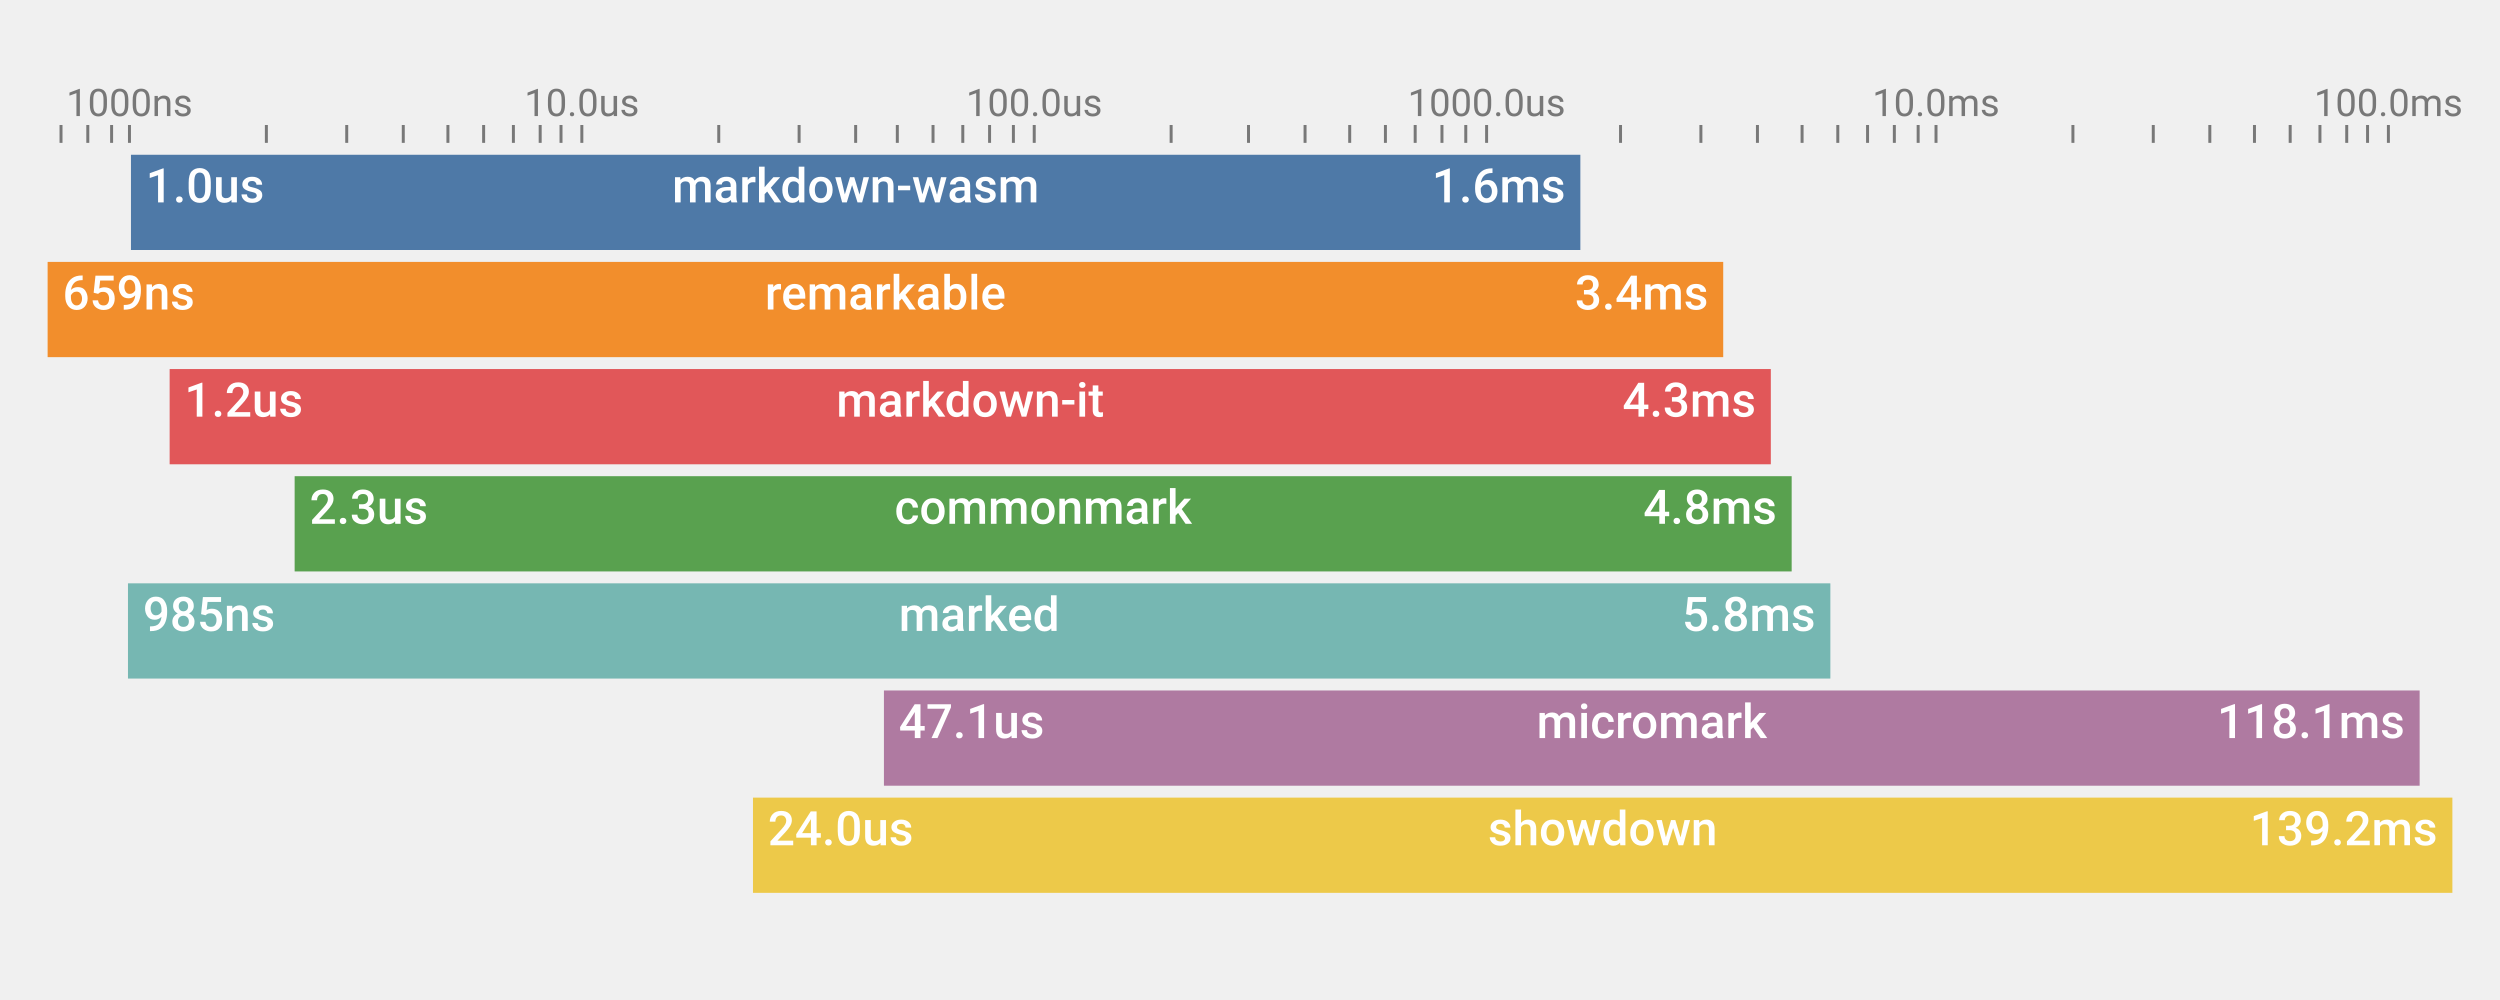
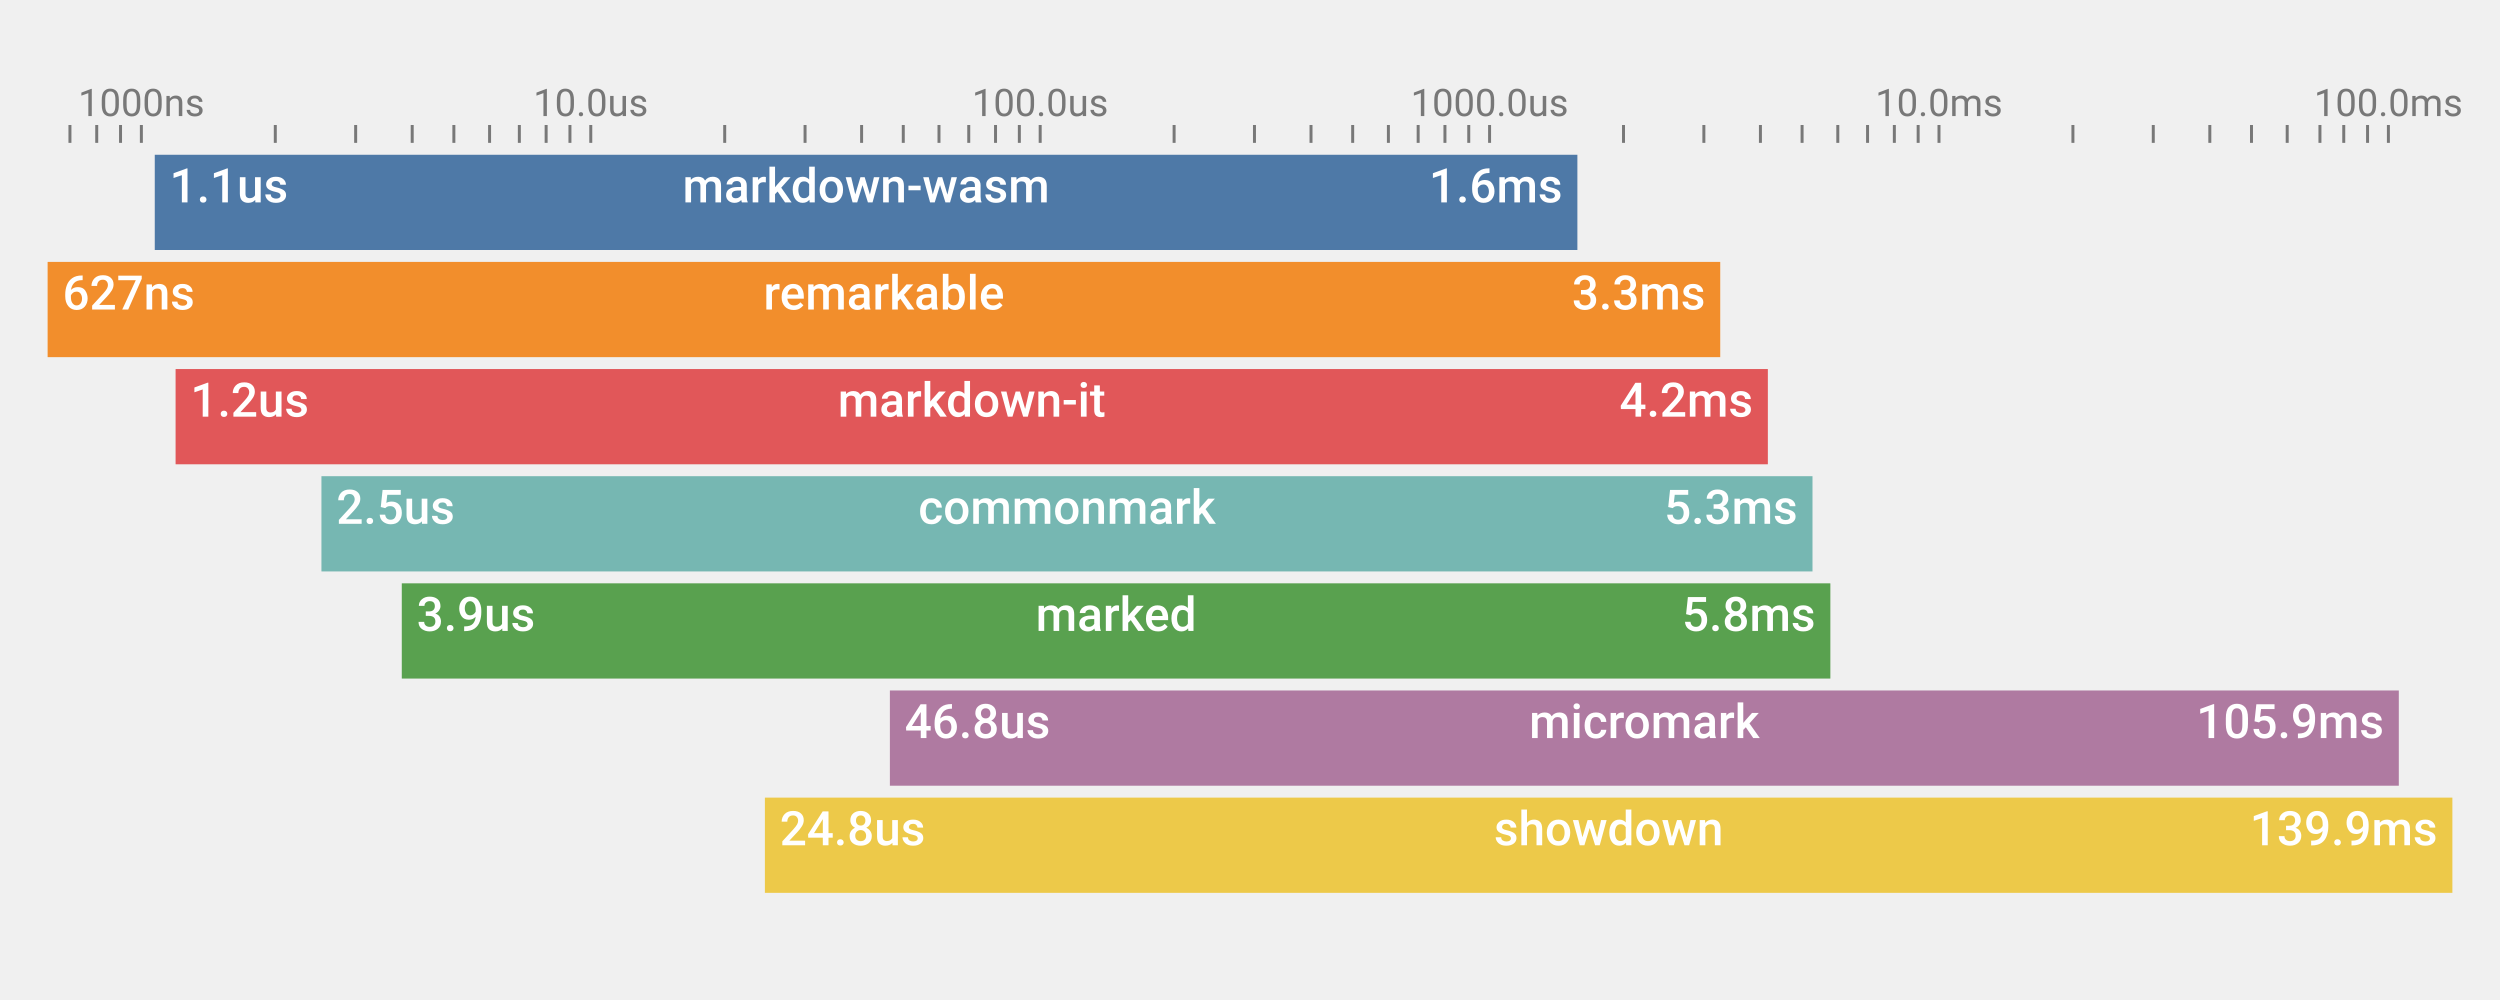
<svg xmlns="http://www.w3.org/2000/svg" width="840" height="336" font-family="system-ui,-apple-system,&quot;Segoe UI&quot;,Roboto,&quot;Helvetica Neue&quot;,&quot;Noto Sans&quot;,&quot;Liberation Sans&quot;,Arial,sans-serif" font-size="16">
-   <path fill="#4e79a7" d="M44 52h487v32H44z" />
-   <path fill="#f28e2c" d="M16 88h563v32H16z" />
-   <path fill="#e15759" d="M57 124h538v32H57z" />
-   <path fill="#59a14f" d="M99 160h503v32H99z" />
-   <path fill="#76b7b2" d="M43 196h572v32H43z" />
-   <path fill="#af7aa1" d="M297 232h516v32H297z" />
-   <path fill="#edc949" d="M253 268h571v32H253z" />
+   <path fill="#4e79a7" d="M52 52h478v32H52z" />
+   <path fill="#f28e2c" d="M16 88h562v32H16z" />
+   <path fill="#e15759" d="M59 124h535v32H59z" />
+   <path fill="#76b7b2" d="M108 160h501v32H108z" />
+   <path fill="#59a14f" d="M135 196h480v32H135z" />
+   <path fill="#af7aa1" d="M299 232h507v32H299z" />
+   <path fill="#edc949" d="M257 268h567v32H257z" />
  <g fill="#fff" font-weight="500" text-anchor="middle">
-     <text x="287.5" y="68" alignment-baseline="central">markdown-wasm</text>
-     <text x="297.5" y="104" alignment-baseline="central">remarkable</text>
-     <text x="326" y="140" alignment-baseline="central">markdown-it</text>
-     <text x="350.5" y="176" alignment-baseline="central">commonmark</text>
-     <text x="329" y="212" alignment-baseline="central">marked</text>
-     <text x="555" y="248" alignment-baseline="central">micromark</text>
-     <text x="538.5" y="284" alignment-baseline="central">showdown</text>
+     <text x="291" y="68" alignment-baseline="central">markdown-wasm</text>
+     <text x="297" y="104" alignment-baseline="central">remarkable</text>
+     <text x="326.5" y="140" alignment-baseline="central">markdown-it</text>
+     <text x="358.5" y="176" alignment-baseline="central">commonmark</text>
+     <text x="375" y="212" alignment-baseline="central">marked</text>
+     <text x="552.5" y="248" alignment-baseline="central">micromark</text>
+     <text x="540.5" y="284" alignment-baseline="central">showdown</text>
  </g>
  <g fill="#fff" font-weight="500">
-     <text x="44" y="68" alignment-baseline="central" dx="5">1.0us</text>
-     <text x="16" y="104" alignment-baseline="central" dx="5">659ns</text>
-     <text x="57" y="140" alignment-baseline="central" dx="5">1.2us</text>
-     <text x="99" y="176" alignment-baseline="central" dx="5">2.3us</text>
-     <text x="43" y="212" alignment-baseline="central" dx="5">985ns</text>
-     <text x="297" y="248" alignment-baseline="central" dx="5">47.1us</text>
-     <text x="253" y="284" alignment-baseline="central" dx="5">24.0us</text>
+     <text x="52" y="68" alignment-baseline="central" dx="5">1.1us</text>
+     <text x="16" y="104" alignment-baseline="central" dx="5">627ns</text>
+     <text x="59" y="140" alignment-baseline="central" dx="5">1.2us</text>
+     <text x="108" y="176" alignment-baseline="central" dx="5">2.5us</text>
+     <text x="135" y="212" alignment-baseline="central" dx="5">3.9us</text>
+     <text x="299" y="248" alignment-baseline="central" dx="5">46.8us</text>
+     <text x="257" y="284" alignment-baseline="central" dx="5">24.8us</text>
  </g>
  <g fill="#fff" font-weight="500" text-anchor="end">
-     <text x="531" y="68" alignment-baseline="central" dx="-5">1.6ms</text>
-     <text x="579" y="104" alignment-baseline="central" dx="-5">3.4ms</text>
-     <text x="595" y="140" alignment-baseline="central" dx="-5">4.3ms</text>
-     <text x="602" y="176" alignment-baseline="central" dx="-5">4.8ms</text>
+     <text x="530" y="68" alignment-baseline="central" dx="-5">1.6ms</text>
+     <text x="578" y="104" alignment-baseline="central" dx="-5">3.3ms</text>
+     <text x="594" y="140" alignment-baseline="central" dx="-5">4.2ms</text>
+     <text x="609" y="176" alignment-baseline="central" dx="-5">5.3ms</text>
    <text x="615" y="212" alignment-baseline="central" dx="-5">5.8ms</text>
-     <text x="813" y="248" alignment-baseline="central" dx="-5">118.1ms</text>
-     <text x="824" y="284" alignment-baseline="central" dx="-5">139.2ms</text>
+     <text x="806" y="248" alignment-baseline="central" dx="-5">105.9ms</text>
+     <text x="824" y="284" alignment-baseline="central" dx="-5">139.9ms</text>
  </g>
  <g fill="none" font-size="12.8" opacity=".5" text-anchor="middle">
-     <path stroke="currentColor" d="M20.5 48v-6m9 6v-6m8 6v-6" class="tick" opacity="1" />
+     <path stroke="currentColor" d="M23.5 48v-6m9 6v-6m8 6v-6" class="tick" opacity="1" />
    <g class="tick" opacity="1">
-       <path stroke="currentColor" d="M43.5 48v-6" />
-       <text y="-9" fill="currentColor" dy="0em" transform="translate(43.5 48)">1000ns</text>
+       <path stroke="currentColor" d="M47.5 48v-6" />
+       <text y="-9" fill="currentColor" dy="0em" transform="translate(47.5 48)">1000ns</text>
    </g>
-     <path stroke="currentColor" d="M89.5 48v-6m27 6v-6m19 6v-6m15 6v-6m12 6v-6m10 6v-6m9 6v-6m7 6v-6" class="tick" opacity="1" />
+     <path stroke="currentColor" d="M92.5 48v-6m27 6v-6m19 6v-6m14 6v-6m12 6v-6m10 6v-6m9 6v-6m8 6v-6" class="tick" opacity="1" />
    <g class="tick" opacity="1">
-       <path stroke="currentColor" d="M195.5 48v-6" />
-       <text y="-9" fill="currentColor" dy="0em" transform="translate(195.5 48)">10.0us</text>
+       <path stroke="currentColor" d="M198.5 48v-6" />
+       <text y="-9" fill="currentColor" dy="0em" transform="translate(198.5 48)">10.0us</text>
    </g>
-     <path stroke="currentColor" d="M241.5 48v-6m27 6v-6m19 6v-6m14 6v-6m12 6v-6m10 6v-6m9 6v-6m8 6v-6" class="tick" opacity="1" />
+     <path stroke="currentColor" d="M243.5 48v-6m27 6v-6m19 6v-6m14 6v-6m12 6v-6m10 6v-6m9 6v-6m8 6v-6" class="tick" opacity="1" />
    <g class="tick" opacity="1">
-       <path stroke="currentColor" d="M347.5 48v-6" />
-       <text y="-9" fill="currentColor" dy="0em" transform="translate(347.5 48)">100.0us</text>
+       <path stroke="currentColor" d="M349.5 48v-6" />
+       <text y="-9" fill="currentColor" dy="0em" transform="translate(349.5 48)">100.0us</text>
    </g>
-     <path stroke="currentColor" d="M393.5 48v-6m26 6v-6m19 6v-6m15 6v-6m12 6v-6m10 6v-6m9 6v-6m8 6v-6" class="tick" opacity="1" />
+     <path stroke="currentColor" d="M394.5 48v-6m27 6v-6m19 6v-6m14 6v-6m12 6v-6m10 6v-6m9 6v-6m8 6v-6" class="tick" opacity="1" />
    <g class="tick" opacity="1">
-       <path stroke="currentColor" d="M499.5 48v-6" />
-       <text y="-9" fill="currentColor" dy="0em" transform="translate(499.5 48)">1000.0us</text>
+       <path stroke="currentColor" d="M500.5 48v-6" />
+       <text y="-9" fill="currentColor" dy="0em" transform="translate(500.5 48)">1000.0us</text>
    </g>
-     <path stroke="currentColor" d="M544.5 48v-6m27 6v-6m19 6v-6m15 6v-6m12 6v-6m10 6v-6m9 6v-6m8 6v-6" class="tick" opacity="1" />
+     <path stroke="currentColor" d="M545.5 48v-6m27 6v-6m19 6v-6m14 6v-6m12 6v-6m10 6v-6m9 6v-6m8 6v-6" class="tick" opacity="1" />
    <g class="tick" opacity="1">
-       <path stroke="currentColor" d="M650.5 48v-6" />
-       <text y="-9" fill="currentColor" dy="0em" transform="translate(650.5 48)">10.0ms</text>
+       <path stroke="currentColor" d="M651.5 48v-6" />
+       <text y="-9" fill="currentColor" dy="0em" transform="translate(651.5 48)">10.0ms</text>
    </g>
-     <path stroke="currentColor" d="M696.5 48v-6m27 6v-6m19 6v-6m15 6v-6m12 6v-6m10 6v-6m9 6v-6m7 6v-6" class="tick" opacity="1" />
+     <path stroke="currentColor" d="M696.5 48v-6m27 6v-6m19 6v-6m14 6v-6m12 6v-6m11 6v-6m8 6v-6m8 6v-6" class="tick" opacity="1" />
    <g class="tick" opacity="1">
      <path stroke="currentColor" d="M802.5 48v-6" />
      <text y="-9" fill="currentColor" dy="0em" transform="translate(802.5 48)">100.0ms</text>
    </g>
  </g>
</svg>
